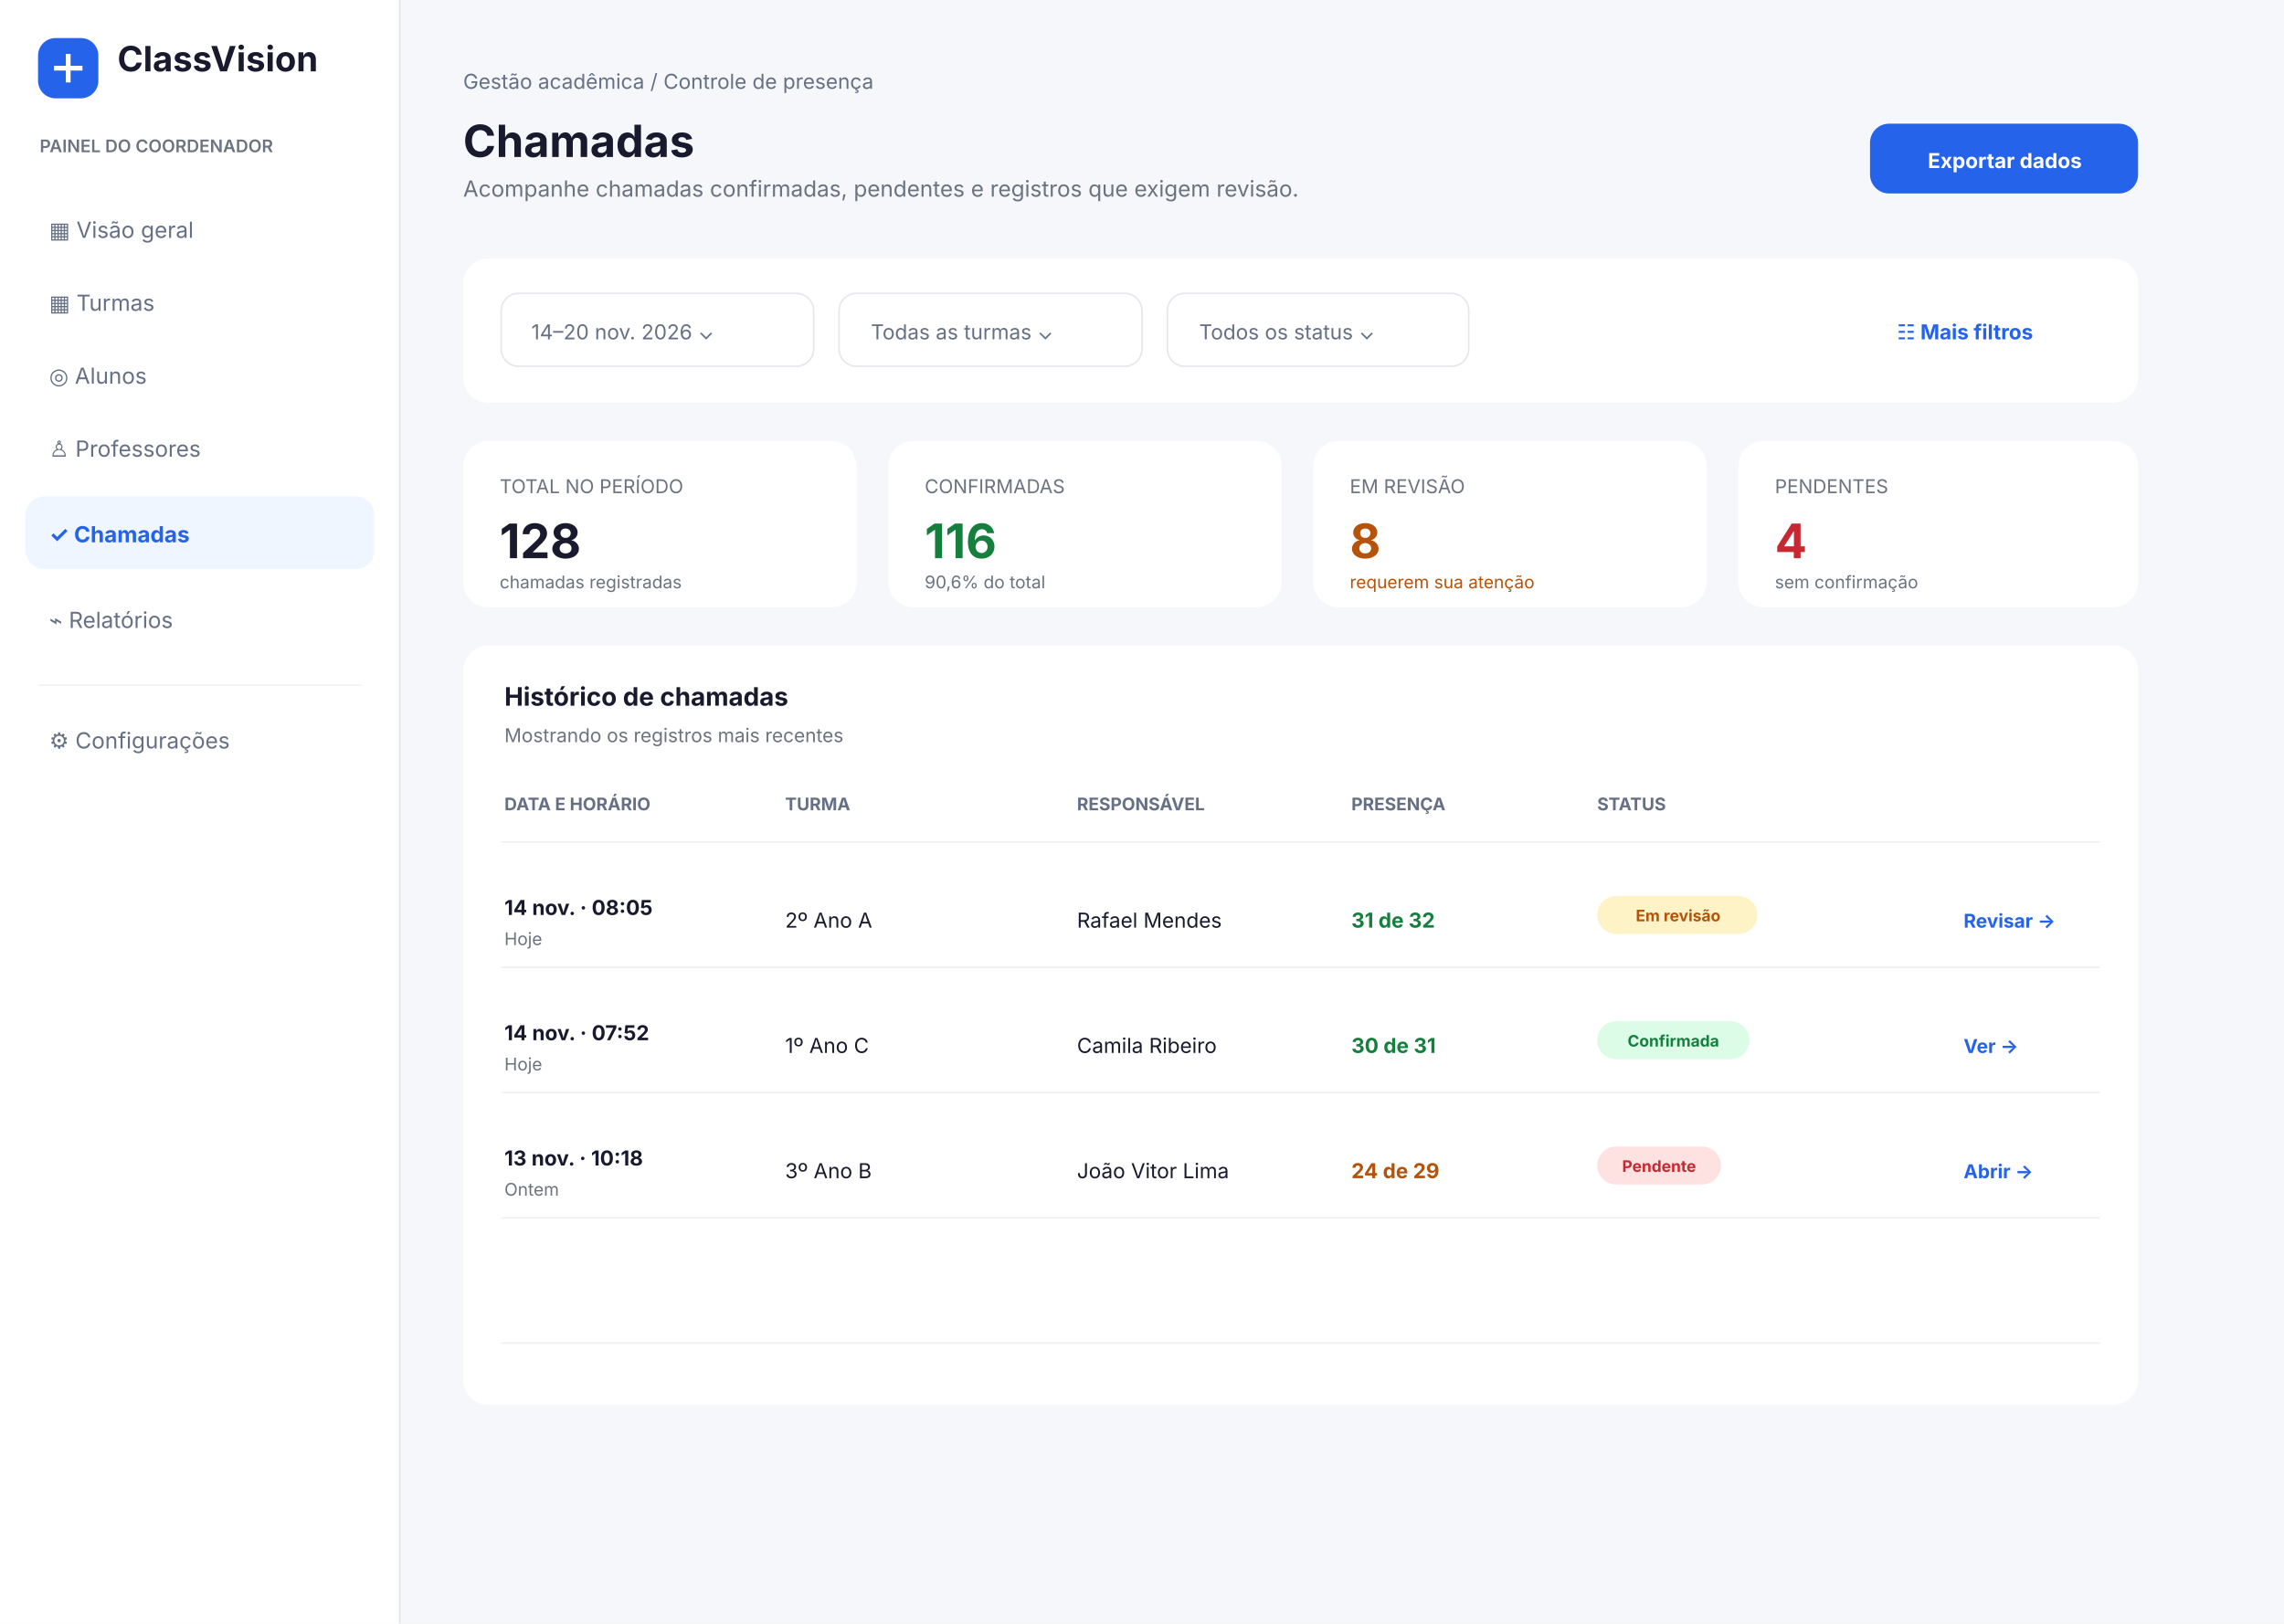
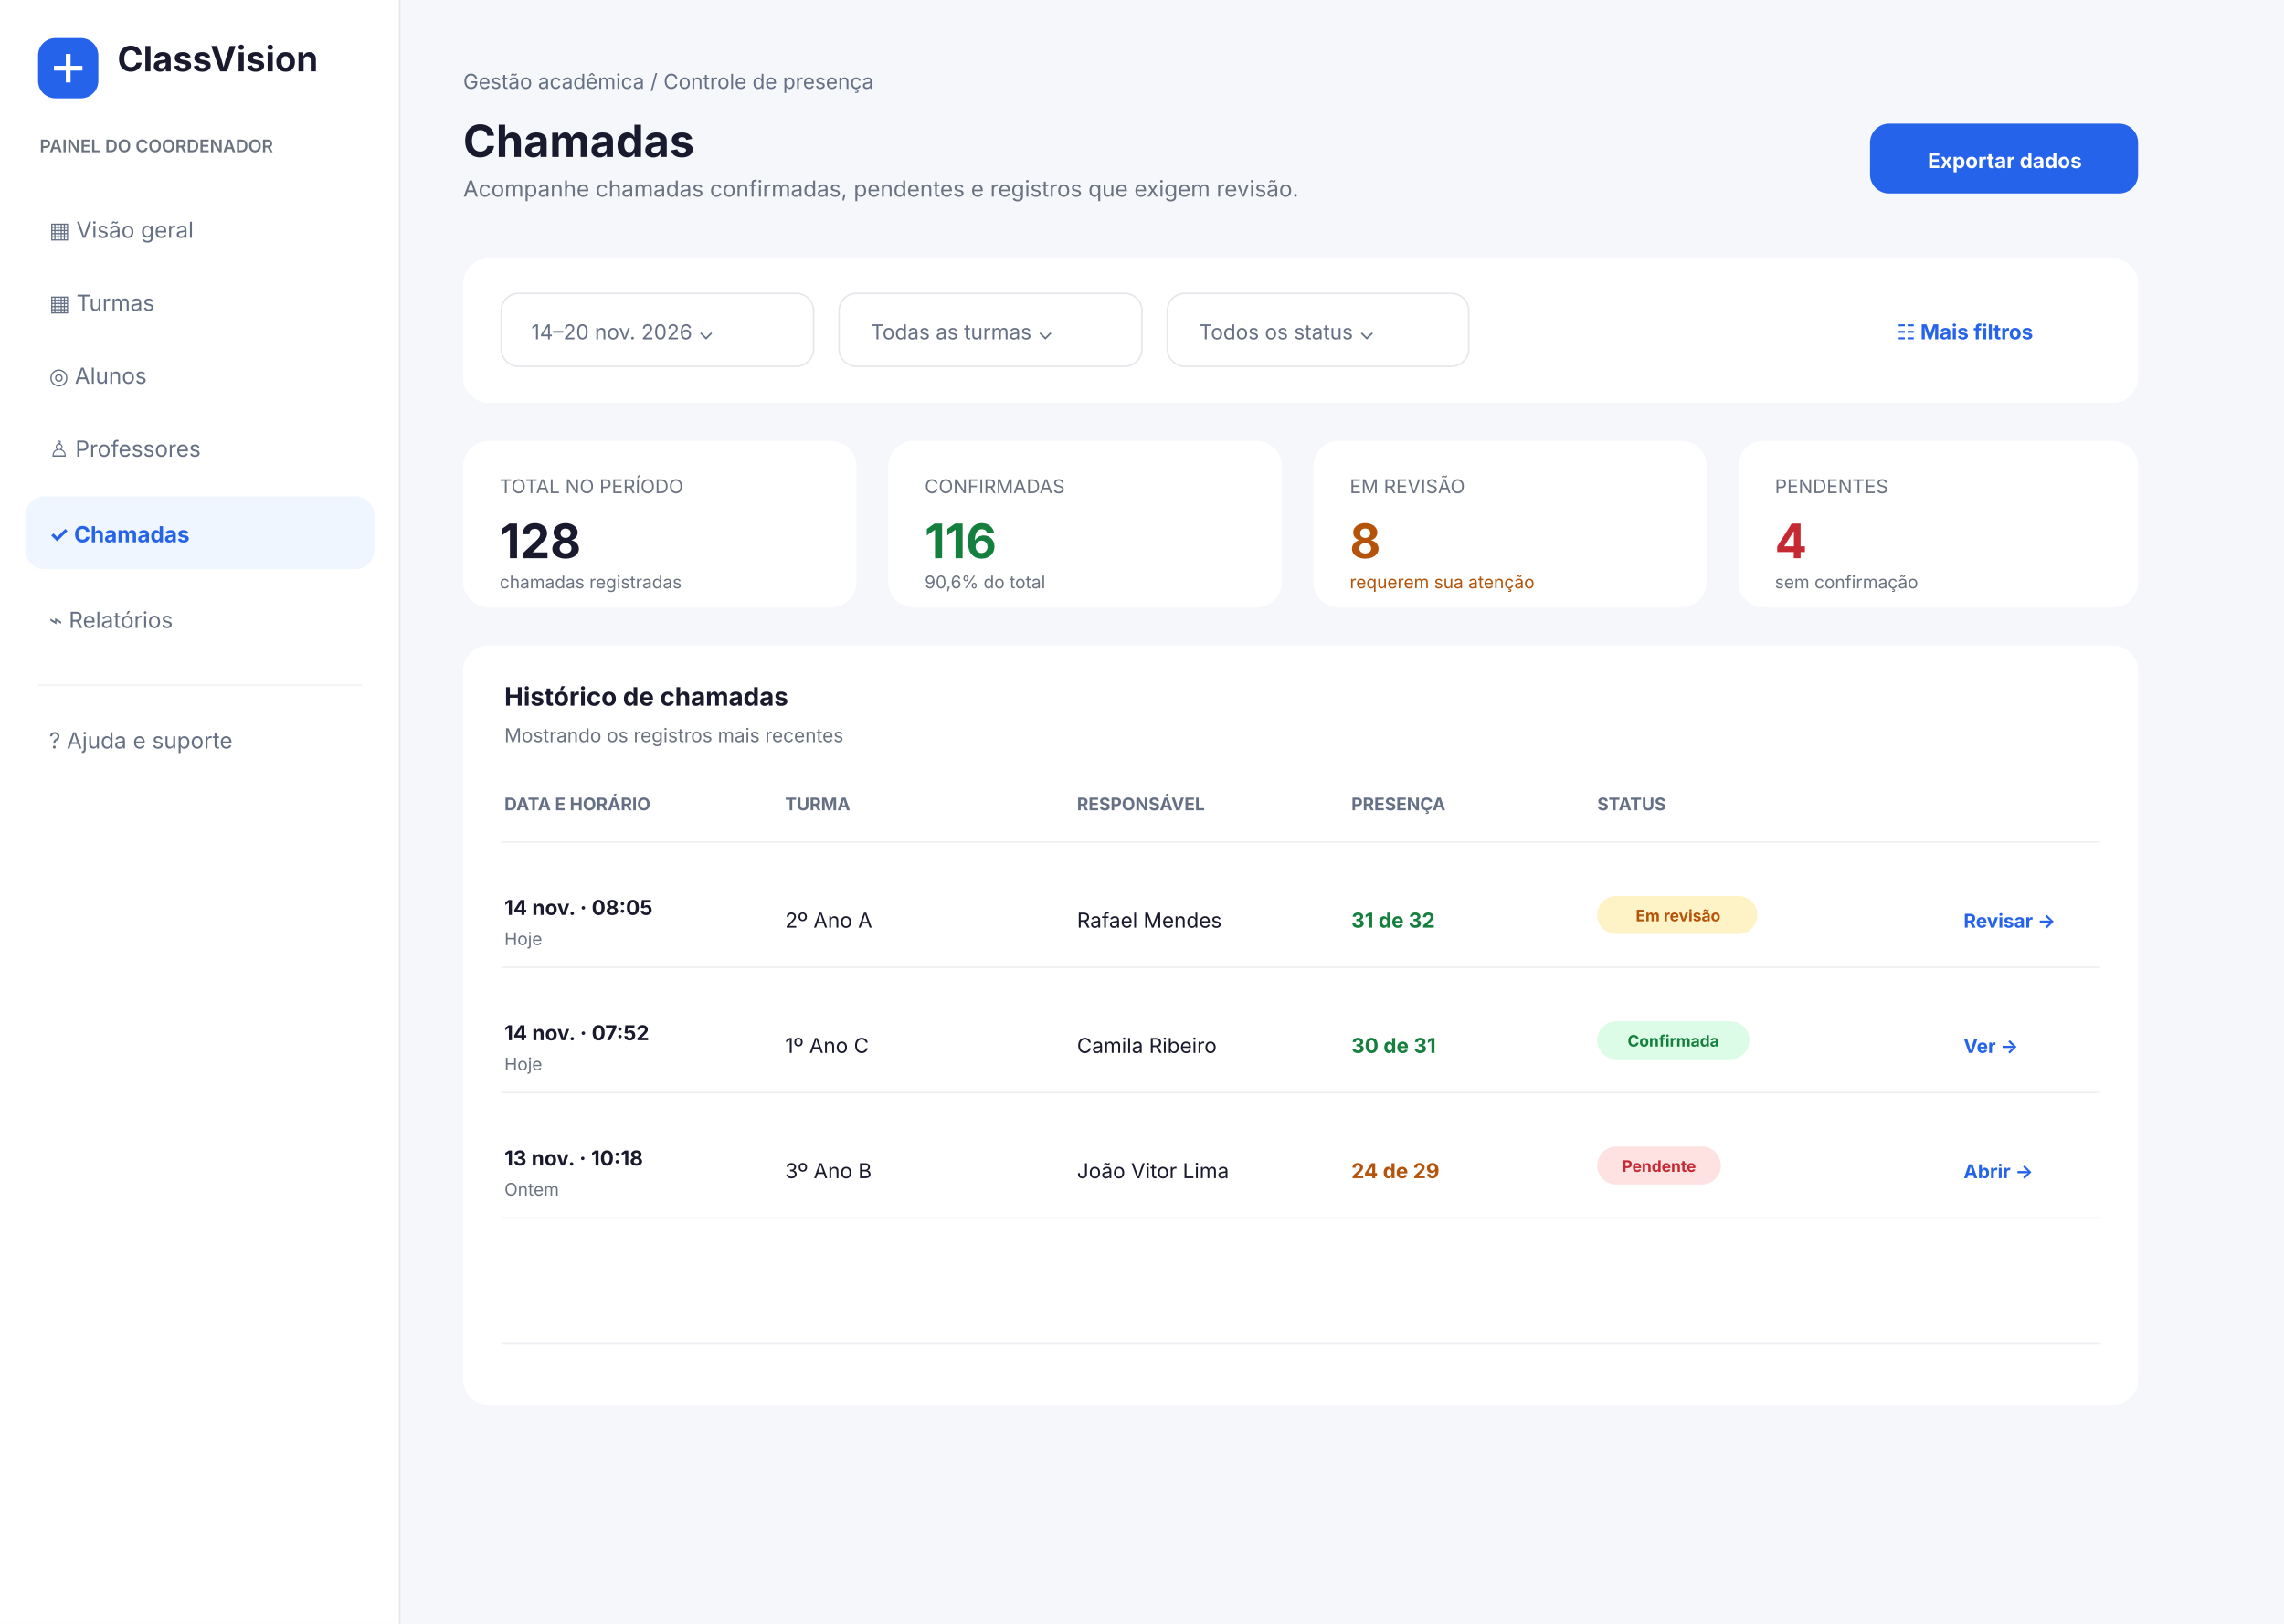
<svg xmlns="http://www.w3.org/2000/svg" width="1440" height="1024" viewBox="0 0 1440 1024">
  <rect width="1440" height="1024" fill="#F5F7FA" />
  <rect width="252" height="1024" fill="#FFF" />
  <path d="M252 0V1024" stroke="#E5E7EB" />
  <rect x="24" y="24" width="38" height="38" rx="11" fill="#2563EB" />
  <path d="M34 43h18M43 34v18" stroke="#FFF" stroke-width="3" />
  <text x="74" y="45" font-family="Inter,Arial" font-size="22" font-weight="700" fill="#1A1A2E">ClassVision</text>
  <text x="25" y="96" font-family="Inter,Arial" font-size="11" font-weight="600" fill="#6B7280">PAINEL DO COORDENADOR</text>
  <text x="31" y="150" font-family="Inter,Arial" font-size="14" fill="#667085">▦   Visão geral</text>
  <text x="31" y="196" font-family="Inter,Arial" font-size="14" fill="#667085">▦   Turmas</text>
  <text x="31" y="242" font-family="Inter,Arial" font-size="14" fill="#667085">◎   Alunos</text>
  <text x="31" y="288" font-family="Inter,Arial" font-size="14" fill="#667085">♙   Professores</text>
  <rect x="16" y="313" width="220" height="46" rx="12" fill="#EFF6FF" />
  <text x="31" y="342" font-family="Inter,Arial" font-size="14" font-weight="700" fill="#2563EB">✓   Chamadas</text>
  <text x="31" y="396" font-family="Inter,Arial" font-size="14" fill="#667085">⌁   Relatórios</text>
  <path d="M24 432H228" stroke="#F0F2F5" />
-   <text x="31" y="472" font-family="Inter,Arial" font-size="14" fill="#667085">⚙   Configurações</text>
+   <text x="31" y="472" font-family="Inter,Arial" font-size="14" fill="#667085">?   Ajuda e suporte</text>
  <text x="292" y="56" font-family="Inter,Arial" font-size="13" fill="#667085">Gestão acadêmica / Controle de presença</text>
  <text x="292" y="99" font-family="Inter,Arial" font-size="28" font-weight="700" fill="#1A1A2E">Chamadas</text>
  <text x="292" y="124" font-family="Inter,Arial" font-size="14" fill="#6B7280">Acompanhe chamadas confirmadas, pendentes e registros que exigem revisão.</text>
  <rect x="1179" y="78" width="169" height="44" rx="12" fill="#2563EB" />
  <text x="1264" y="106" text-anchor="middle" font-family="Inter,Arial" font-size="13" font-weight="700" fill="#FFF">Exportar dados</text>
  <rect x="292" y="163" width="1056" height="91" rx="16" fill="#FFF" />
  <rect x="316" y="185" width="197" height="46" rx="11" fill="#FFF" stroke="#E5E7EB" />
  <text x="335" y="214" font-family="Inter,Arial" font-size="13" fill="#667085">14–20 nov. 2026  ⌄</text>
  <rect x="529" y="185" width="191" height="46" rx="11" fill="#FFF" stroke="#E5E7EB" />
  <text x="549" y="214" font-family="Inter,Arial" font-size="13" fill="#667085">Todas as turmas  ⌄</text>
  <rect x="736" y="185" width="190" height="46" rx="11" fill="#FFF" stroke="#E5E7EB" />
  <text x="756" y="214" font-family="Inter,Arial" font-size="13" fill="#667085">Todos os status  ⌄</text>
  <text x="1196" y="214" font-family="Inter,Arial" font-size="13" font-weight="700" fill="#2563EB">☷ Mais filtros</text>
  <rect x="292" y="278" width="248" height="105" rx="16" fill="#FFF" />
  <text x="315" y="311" font-family="Inter,Arial" font-size="12" fill="#6B7280">TOTAL NO PERÍODO</text>
  <text x="315" y="352" font-family="Inter,Arial" font-size="30" font-weight="700" fill="#1A1A2E">128</text>
  <text x="315" y="371" font-family="Inter,Arial" font-size="11" fill="#6B7280">chamadas registradas</text>
  <rect x="560" y="278" width="248" height="105" rx="16" fill="#FFF" />
  <text x="583" y="311" font-family="Inter,Arial" font-size="12" fill="#6B7280">CONFIRMADAS</text>
  <text x="583" y="352" font-family="Inter,Arial" font-size="30" font-weight="700" fill="#15803D">116</text>
  <text x="583" y="371" font-family="Inter,Arial" font-size="11" fill="#6B7280">90,6% do total</text>
  <rect x="828" y="278" width="248" height="105" rx="16" fill="#FFF" />
  <text x="851" y="311" font-family="Inter,Arial" font-size="12" fill="#6B7280">EM REVISÃO</text>
  <text x="851" y="352" font-family="Inter,Arial" font-size="30" font-weight="700" fill="#B45309">8</text>
  <text x="851" y="371" font-family="Inter,Arial" font-size="11" fill="#B45309">requerem sua atenção</text>
  <rect x="1096" y="278" width="252" height="105" rx="16" fill="#FFF" />
  <text x="1119" y="311" font-family="Inter,Arial" font-size="12" fill="#6B7280">PENDENTES</text>
  <text x="1119" y="352" font-family="Inter,Arial" font-size="30" font-weight="700" fill="#C72933">4</text>
  <text x="1119" y="371" font-family="Inter,Arial" font-size="11" fill="#6B7280">sem confirmação</text>
  <rect x="292" y="407" width="1056" height="479" rx="16" fill="#FFF" />
  <text x="318" y="445" font-family="Inter,Arial" font-size="16" font-weight="700" fill="#1A1A2E">Histórico de chamadas</text>
  <text x="318" y="468" font-family="Inter,Arial" font-size="12" fill="#6B7280">Mostrando os registros mais recentes</text>
  <text x="318" y="511" font-family="Inter,Arial" font-size="11" font-weight="700" fill="#667085">DATA E HORÁRIO</text>
  <text x="495" y="511" font-family="Inter,Arial" font-size="11" font-weight="700" fill="#667085">TURMA</text>
  <text x="679" y="511" font-family="Inter,Arial" font-size="11" font-weight="700" fill="#667085">RESPONSÁVEL</text>
  <text x="852" y="511" font-family="Inter,Arial" font-size="11" font-weight="700" fill="#667085">PRESENÇA</text>
  <text x="1007" y="511" font-family="Inter,Arial" font-size="11" font-weight="700" fill="#667085">STATUS</text>
  <path d="M316 531H1324M316 610H1324M316 689H1324M316 768H1324M316 847H1324" stroke="#EEF0F3" />
  <text x="318" y="577" font-family="Inter,Arial" font-size="13" font-weight="700" fill="#1A1A2E">14 nov. · 08:05</text>
  <text x="318" y="596" font-family="Inter,Arial" font-size="11" fill="#6B7280">Hoje</text>
  <text x="495" y="585" font-family="Inter,Arial" font-size="13" fill="#1A1A2E">2º Ano A</text>
  <text x="679" y="585" font-family="Inter,Arial" font-size="13" fill="#1A1A2E">Rafael Mendes</text>
  <text x="852" y="585" font-family="Inter,Arial" font-size="13" font-weight="700" fill="#15803D">31 de 32</text>
  <rect x="1007" y="565" width="101" height="24" rx="12" fill="#FEF3C7" />
  <text x="1058" y="581" text-anchor="middle" font-family="Inter,Arial" font-size="10" font-weight="700" fill="#B45309">Em revisão</text>
  <text x="1238" y="585" font-family="Inter,Arial" font-size="12" font-weight="700" fill="#2563EB">Revisar →</text>
  <text x="318" y="656" font-family="Inter,Arial" font-size="13" font-weight="700" fill="#1A1A2E">14 nov. · 07:52</text>
  <text x="318" y="675" font-family="Inter,Arial" font-size="11" fill="#6B7280">Hoje</text>
  <text x="495" y="664" font-family="Inter,Arial" font-size="13" fill="#1A1A2E">1º Ano C</text>
  <text x="679" y="664" font-family="Inter,Arial" font-size="13" fill="#1A1A2E">Camila Ribeiro</text>
  <text x="852" y="664" font-family="Inter,Arial" font-size="13" font-weight="700" fill="#15803D">30 de 31</text>
  <rect x="1007" y="644" width="96" height="24" rx="12" fill="#DCFCE7" />
  <text x="1055" y="660" text-anchor="middle" font-family="Inter,Arial" font-size="10" font-weight="700" fill="#15803D">Confirmada</text>
  <text x="1238" y="664" font-family="Inter,Arial" font-size="12" font-weight="700" fill="#2563EB">Ver →</text>
  <text x="318" y="735" font-family="Inter,Arial" font-size="13" font-weight="700" fill="#1A1A2E">13 nov. · 10:18</text>
  <text x="318" y="754" font-family="Inter,Arial" font-size="11" fill="#6B7280">Ontem</text>
  <text x="495" y="743" font-family="Inter,Arial" font-size="13" fill="#1A1A2E">3º Ano B</text>
  <text x="679" y="743" font-family="Inter,Arial" font-size="13" fill="#1A1A2E">João Vitor Lima</text>
  <text x="852" y="743" font-family="Inter,Arial" font-size="13" font-weight="700" fill="#B45309">24 de 29</text>
  <rect x="1007" y="723" width="78" height="24" rx="12" fill="#FEE2E2" />
  <text x="1046" y="739" text-anchor="middle" font-family="Inter,Arial" font-size="10" font-weight="700" fill="#C72933">Pendente</text>
  <text x="1238" y="743" font-family="Inter,Arial" font-size="12" font-weight="700" fill="#2563EB">Abrir →</text>
</svg>
